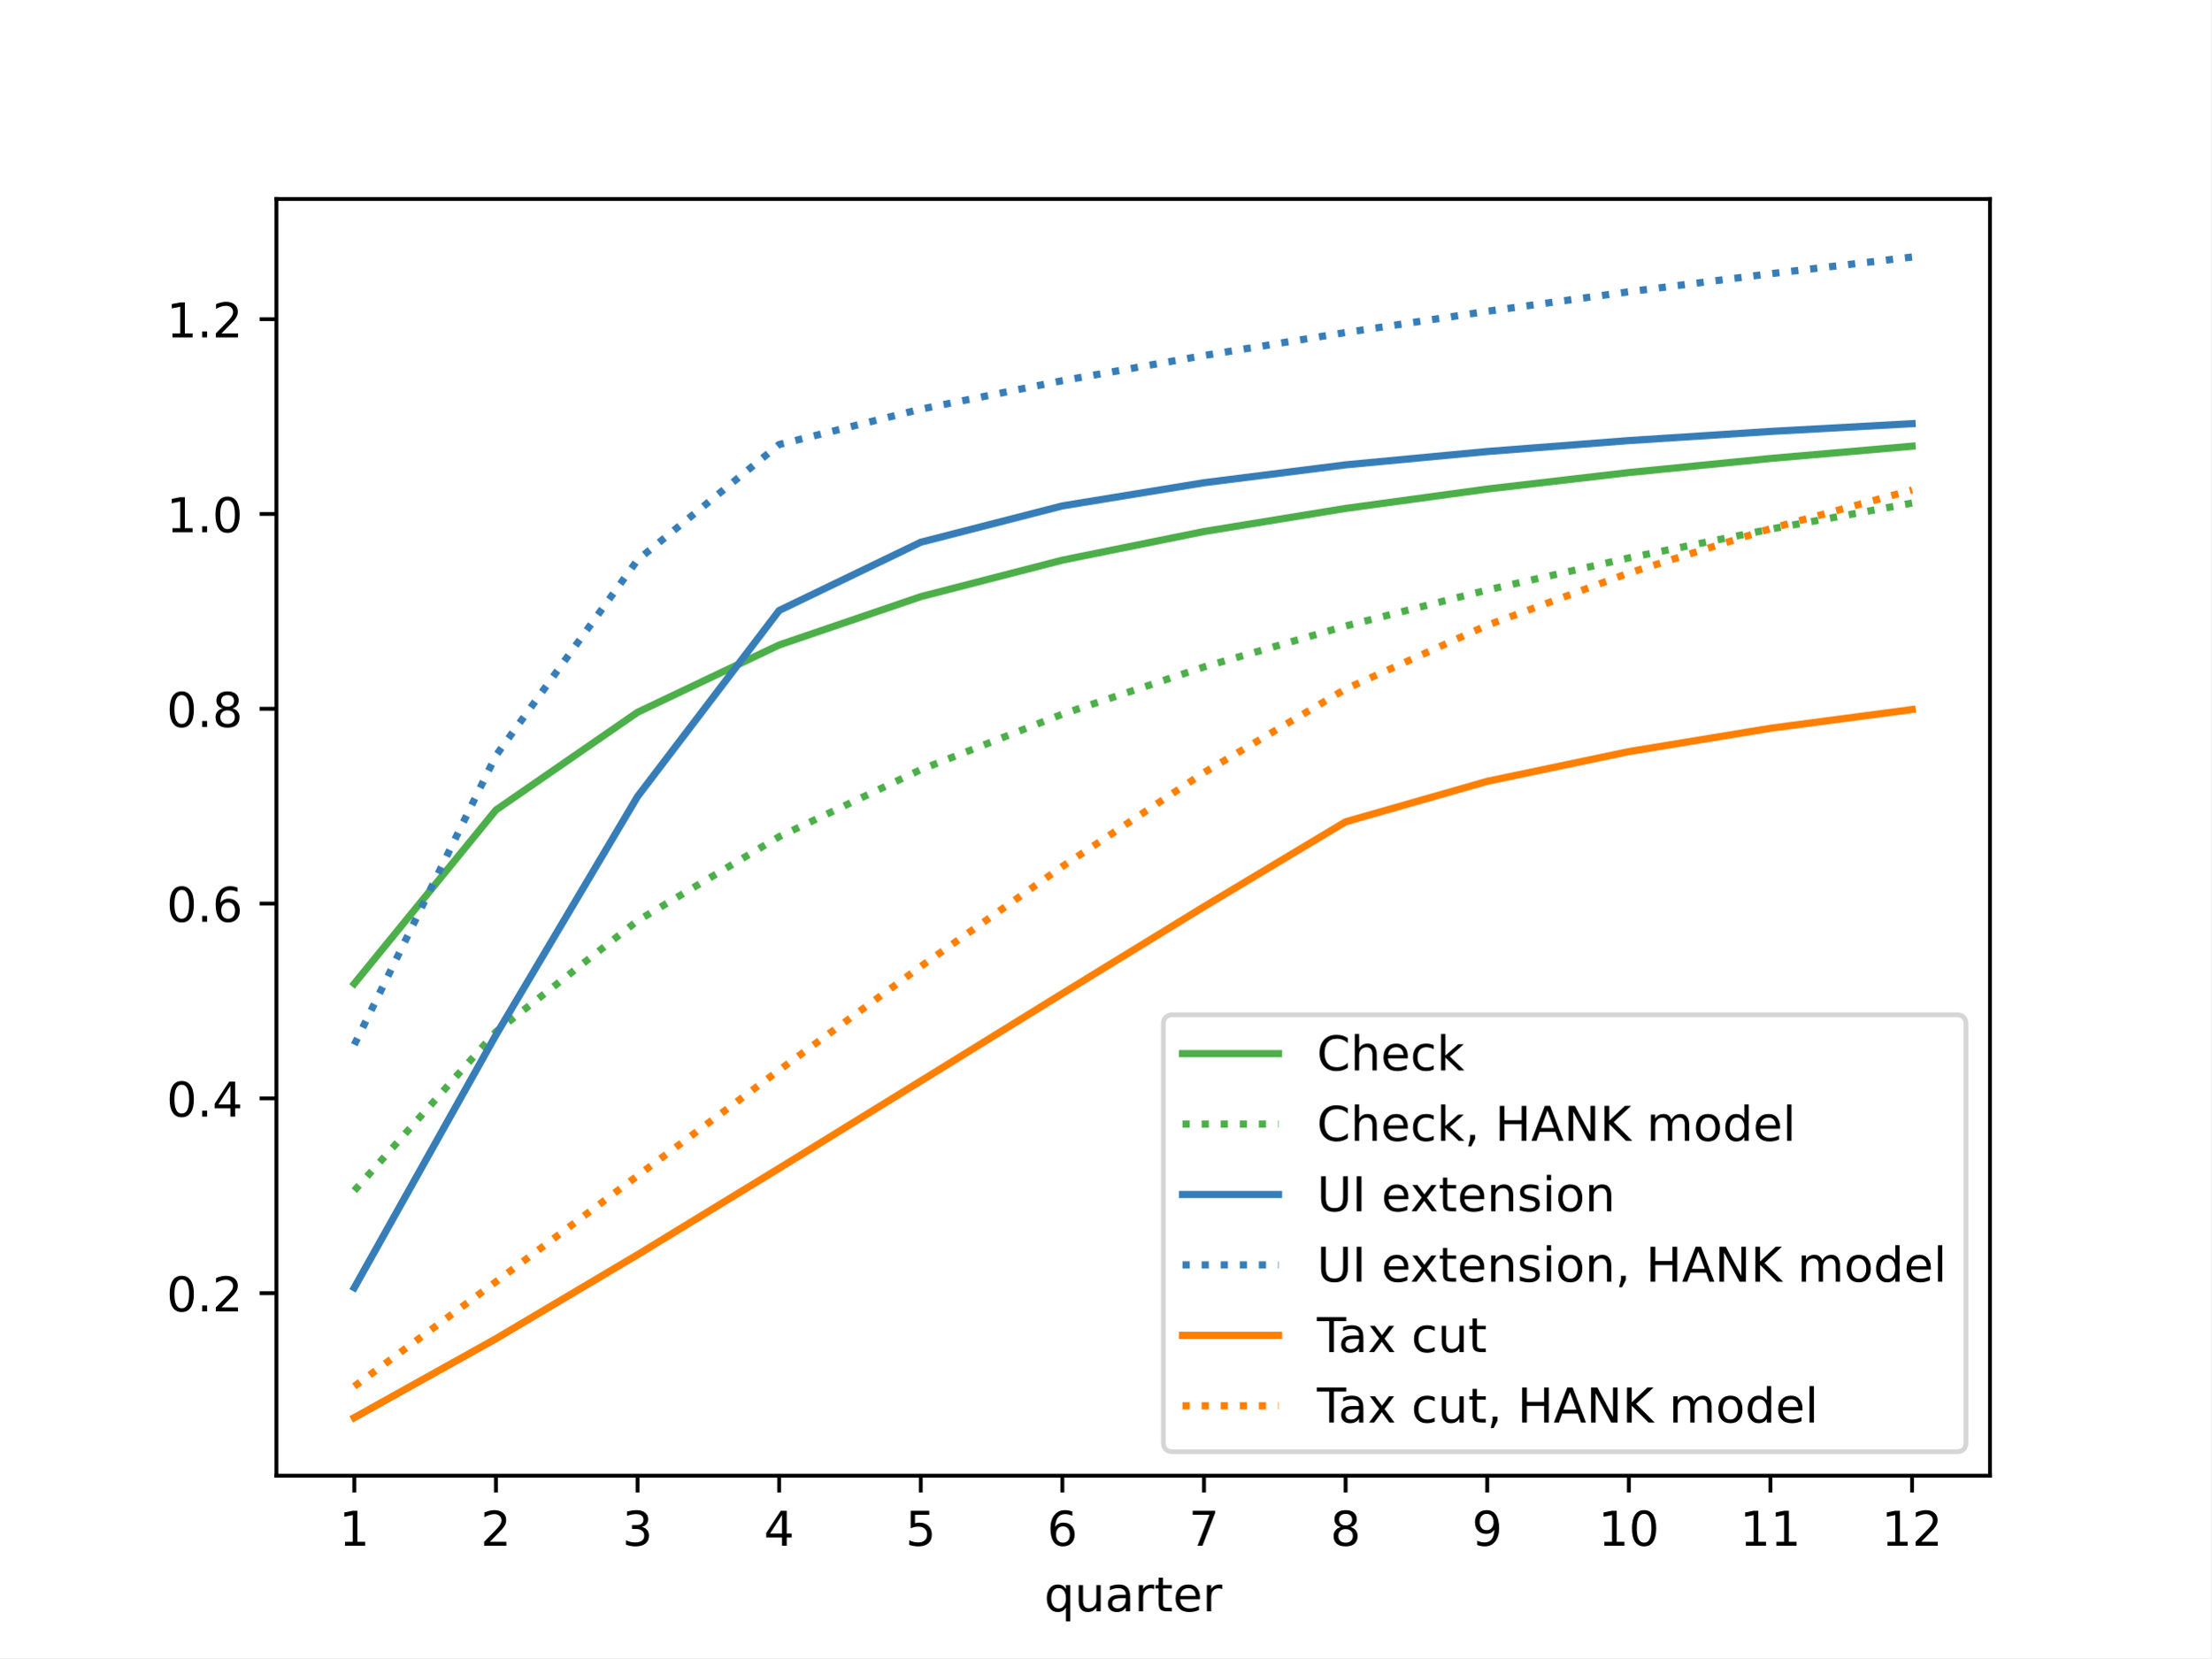
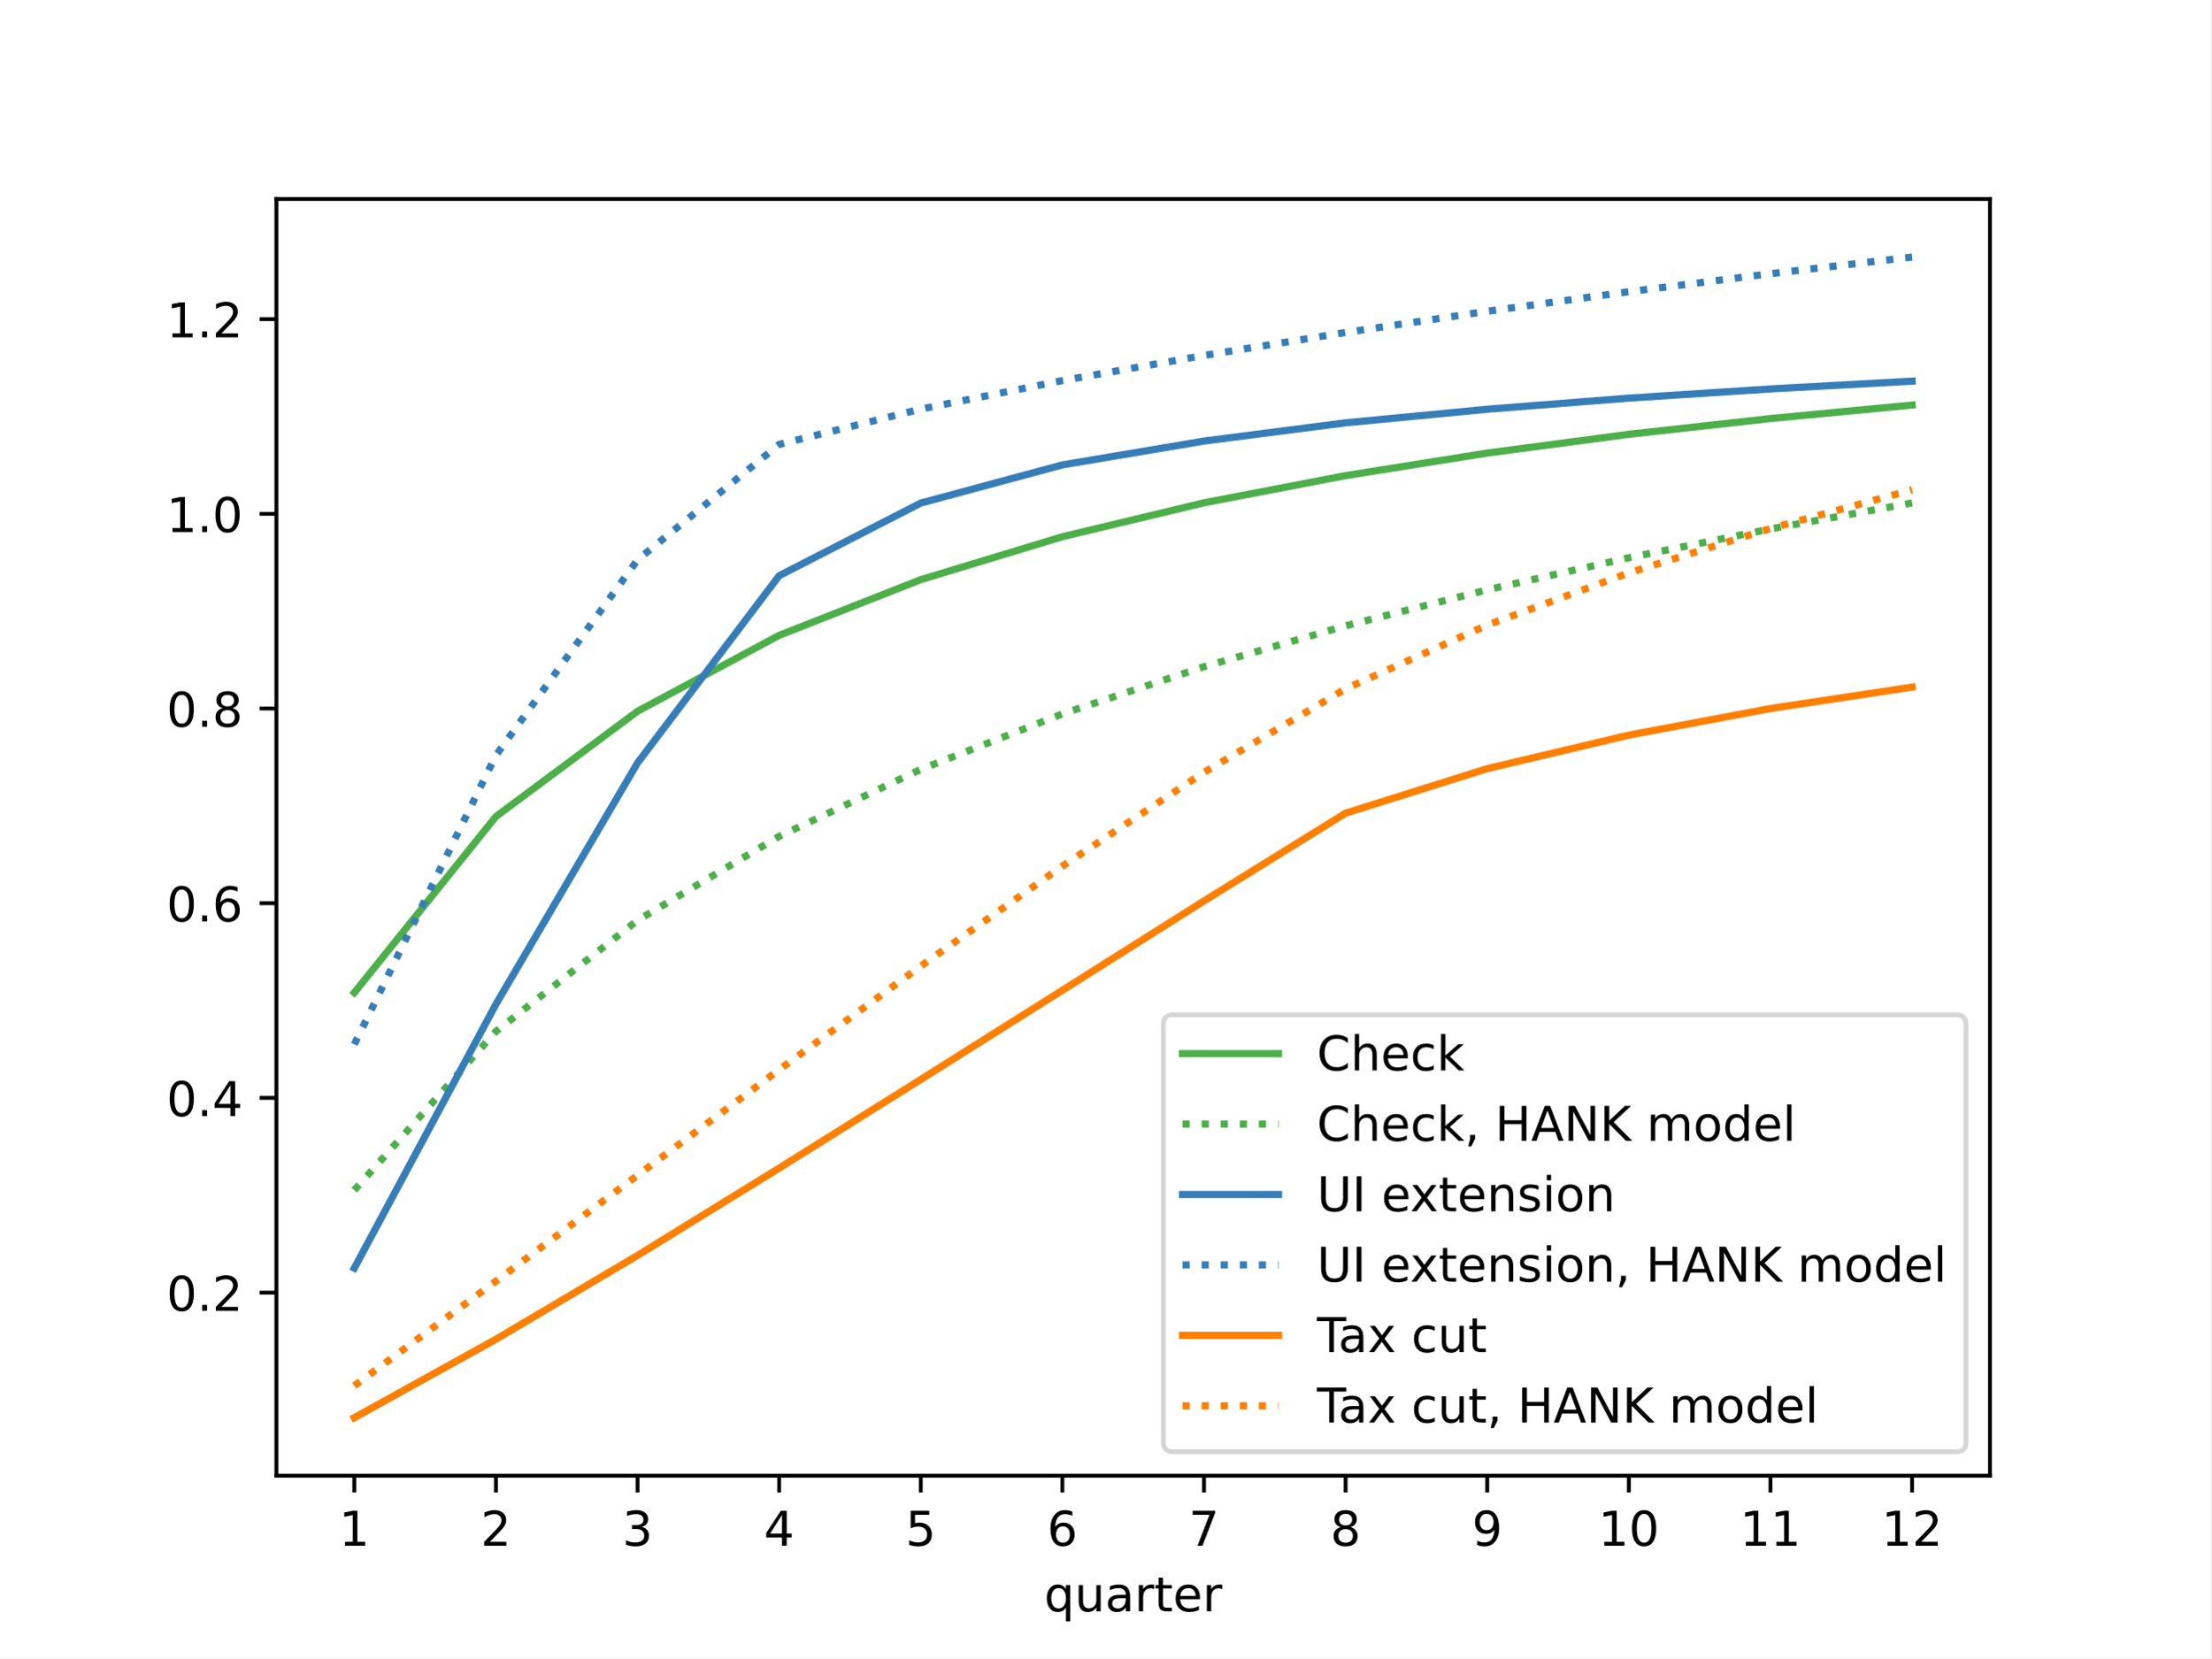
<svg xmlns="http://www.w3.org/2000/svg" xmlns:xlink="http://www.w3.org/1999/xlink" width="460.8pt" height="345.6pt" viewBox="0 0 460.8 345.6" version="1.1">
  <defs>
    <style type="text/css">*{stroke-linejoin: round; stroke-linecap: butt}</style>
  </defs>
  <g id="figure_1">
    <g id="patch_1">
      <path d="M 0 345.6  L 460.8 345.6  L 460.8 0  L 0 0  z " style="fill: #ffffff" />
    </g>
    <g id="axes_1">
      <g id="patch_2">
        <path d="M 57.6 307.584  L 414.72 307.584  L 414.72 41.472  L 57.6 41.472  z " style="fill: #ffffff" />
      </g>
      <g id="matplotlib.axis_1">
        <g id="xtick_1">
          <g id="line2d_1">
            <defs>
-               <path id="me0553db2a0" d="M 0 0  L 0 3.5  " style="stroke: #000000; stroke-width: 0.8" />
-             </defs>
-             <g>
-               <use xlink:href="#me0553db2a0" x="73.833" y="307.584" style="stroke: #000000; stroke-width: 0.8" />
+               <path id="m20bca404fe" d="M 0 0  L 0 3.5  " style="stroke: #000000; stroke-width: 0.8" />
+             </defs>
+             <g>
+               <use xlink:href="#m20bca404fe" x="73.833" y="307.584" style="stroke: #000000; stroke-width: 0.8" />
            </g>
          </g>
          <g id="text_1">
            <g transform="translate(70.65148 322.1824) scale(0.1 -0.1)">
              <defs>
                <path id="DejaVuSans-31" d="M 794 531  L 1825 531  L 1825 4091  L 703 3866  L 703 4441  L 1819 4666  L 2450 4666  L 2450 531  L 3481 531  L 3481 0  L 794 0  L 794 531  z " transform="scale(0.015625)" />
              </defs>
              <use xlink:href="#DejaVuSans-31" />
            </g>
          </g>
        </g>
        <g id="xtick_2">
          <g id="line2d_2">
            <g>
-               <use xlink:href="#me0553db2a0" x="103.347" y="307.584" style="stroke: #000000; stroke-width: 0.8" />
+               <use xlink:href="#m20bca404fe" x="103.347" y="307.584" style="stroke: #000000; stroke-width: 0.8" />
            </g>
          </g>
          <g id="text_2">
            <g transform="translate(100.1655 322.1824) scale(0.1 -0.1)">
              <defs>
                <path id="DejaVuSans-32" d="M 1228 531  L 3431 531  L 3431 0  L 469 0  L 469 531  Q 828 903 1448 1529  Q 2069 2156 2228 2338  Q 2531 2678 2651 2914  Q 2772 3150 2772 3378  Q 2772 3750 2511 3984  Q 2250 4219 1831 4219  Q 1534 4219 1204 4116  Q 875 4013 500 3803  L 500 4441  Q 881 4594 1212 4672  Q 1544 4750 1819 4750  Q 2544 4750 2975 4387  Q 3406 4025 3406 3419  Q 3406 3131 3298 2873  Q 3191 2616 2906 2266  Q 2828 2175 2409 1742  Q 1991 1309 1228 531  z " transform="scale(0.015625)" />
              </defs>
              <use xlink:href="#DejaVuSans-32" />
            </g>
          </g>
        </g>
        <g id="xtick_3">
          <g id="line2d_3">
            <g>
-               <use xlink:href="#me0553db2a0" x="132.861" y="307.584" style="stroke: #000000; stroke-width: 0.8" />
+               <use xlink:href="#m20bca404fe" x="132.861" y="307.584" style="stroke: #000000; stroke-width: 0.8" />
            </g>
          </g>
          <g id="text_3">
            <g transform="translate(129.6796 322.1824) scale(0.1 -0.1)">
              <defs>
                <path id="DejaVuSans-33" d="M 2597 2516  Q 3050 2419 3304 2112  Q 3559 1806 3559 1356  Q 3559 666 3084 287  Q 2609 -91 1734 -91  Q 1441 -91 1130 -33  Q 819 25 488 141  L 488 750  Q 750 597 1062 519  Q 1375 441 1716 441  Q 2309 441 2620 675  Q 2931 909 2931 1356  Q 2931 1769 2642 2001  Q 2353 2234 1838 2234  L 1294 2234  L 1294 2753  L 1863 2753  Q 2328 2753 2575 2939  Q 2822 3125 2822 3475  Q 2822 3834 2567 4026  Q 2313 4219 1838 4219  Q 1578 4219 1281 4162  Q 984 4106 628 3988  L 628 4550  Q 988 4650 1302 4700  Q 1616 4750 1894 4750  Q 2613 4750 3031 4423  Q 3450 4097 3450 3541  Q 3450 3153 3228 2886  Q 3006 2619 2597 2516  z " transform="scale(0.015625)" />
              </defs>
              <use xlink:href="#DejaVuSans-33" />
            </g>
          </g>
        </g>
        <g id="xtick_4">
          <g id="line2d_4">
            <g>
-               <use xlink:href="#me0553db2a0" x="162.375" y="307.584" style="stroke: #000000; stroke-width: 0.8" />
+               <use xlink:href="#m20bca404fe" x="162.375" y="307.584" style="stroke: #000000; stroke-width: 0.8" />
            </g>
          </g>
          <g id="text_4">
            <g transform="translate(159.1936 322.1824) scale(0.1 -0.1)">
              <defs>
                <path id="DejaVuSans-34" d="M 2419 4116  L 825 1625  L 2419 1625  L 2419 4116  z M 2253 4666  L 3047 4666  L 3047 1625  L 3713 1625  L 3713 1100  L 3047 1100  L 3047 0  L 2419 0  L 2419 1100  L 313 1100  L 313 1709  L 2253 4666  z " transform="scale(0.015625)" />
              </defs>
              <use xlink:href="#DejaVuSans-34" />
            </g>
          </g>
        </g>
        <g id="xtick_5">
          <g id="line2d_5">
            <g>
-               <use xlink:href="#me0553db2a0" x="191.889" y="307.584" style="stroke: #000000; stroke-width: 0.8" />
+               <use xlink:href="#m20bca404fe" x="191.889" y="307.584" style="stroke: #000000; stroke-width: 0.8" />
            </g>
          </g>
          <g id="text_5">
            <g transform="translate(188.7077 322.1824) scale(0.1 -0.1)">
              <defs>
                <path id="DejaVuSans-35" d="M 691 4666  L 3169 4666  L 3169 4134  L 1269 4134  L 1269 2991  Q 1406 3038 1543 3061  Q 1681 3084 1819 3084  Q 2600 3084 3056 2656  Q 3513 2228 3513 1497  Q 3513 744 3044 326  Q 2575 -91 1722 -91  Q 1428 -91 1123 -41  Q 819 9 494 109  L 494 744  Q 775 591 1075 516  Q 1375 441 1709 441  Q 2250 441 2565 725  Q 2881 1009 2881 1497  Q 2881 1984 2565 2268  Q 2250 2553 1709 2553  Q 1456 2553 1204 2497  Q 953 2441 691 2322  L 691 4666  z " transform="scale(0.015625)" />
              </defs>
              <use xlink:href="#DejaVuSans-35" />
            </g>
          </g>
        </g>
        <g id="xtick_6">
          <g id="line2d_6">
            <g>
-               <use xlink:href="#me0553db2a0" x="221.403" y="307.584" style="stroke: #000000; stroke-width: 0.8" />
+               <use xlink:href="#m20bca404fe" x="221.403" y="307.584" style="stroke: #000000; stroke-width: 0.8" />
            </g>
          </g>
          <g id="text_6">
            <g transform="translate(218.2217 322.1824) scale(0.1 -0.1)">
              <defs>
                <path id="DejaVuSans-36" d="M 2113 2584  Q 1688 2584 1439 2293  Q 1191 2003 1191 1497  Q 1191 994 1439 701  Q 1688 409 2113 409  Q 2538 409 2786 701  Q 3034 994 3034 1497  Q 3034 2003 2786 2293  Q 2538 2584 2113 2584  z M 3366 4563  L 3366 3988  Q 3128 4100 2886 4159  Q 2644 4219 2406 4219  Q 1781 4219 1451 3797  Q 1122 3375 1075 2522  Q 1259 2794 1537 2939  Q 1816 3084 2150 3084  Q 2853 3084 3261 2657  Q 3669 2231 3669 1497  Q 3669 778 3244 343  Q 2819 -91 2113 -91  Q 1303 -91 875 529  Q 447 1150 447 2328  Q 447 3434 972 4092  Q 1497 4750 2381 4750  Q 2619 4750 2861 4703  Q 3103 4656 3366 4563  z " transform="scale(0.015625)" />
              </defs>
              <use xlink:href="#DejaVuSans-36" />
            </g>
          </g>
        </g>
        <g id="xtick_7">
          <g id="line2d_7">
            <g>
-               <use xlink:href="#me0553db2a0" x="250.917" y="307.584" style="stroke: #000000; stroke-width: 0.8" />
+               <use xlink:href="#m20bca404fe" x="250.917" y="307.584" style="stroke: #000000; stroke-width: 0.8" />
            </g>
          </g>
          <g id="text_7">
            <g transform="translate(247.7358 322.1824) scale(0.1 -0.1)">
              <defs>
                <path id="DejaVuSans-37" d="M 525 4666  L 3525 4666  L 3525 4397  L 1831 0  L 1172 0  L 2766 4134  L 525 4134  L 525 4666  z " transform="scale(0.015625)" />
              </defs>
              <use xlink:href="#DejaVuSans-37" />
            </g>
          </g>
        </g>
        <g id="xtick_8">
          <g id="line2d_8">
            <g>
-               <use xlink:href="#me0553db2a0" x="280.431" y="307.584" style="stroke: #000000; stroke-width: 0.8" />
+               <use xlink:href="#m20bca404fe" x="280.431" y="307.584" style="stroke: #000000; stroke-width: 0.8" />
            </g>
          </g>
          <g id="text_8">
            <g transform="translate(277.2498 322.1824) scale(0.1 -0.1)">
              <defs>
                <path id="DejaVuSans-38" d="M 2034 2216  Q 1584 2216 1326 1975  Q 1069 1734 1069 1313  Q 1069 891 1326 650  Q 1584 409 2034 409  Q 2484 409 2743 651  Q 3003 894 3003 1313  Q 3003 1734 2745 1975  Q 2488 2216 2034 2216  z M 1403 2484  Q 997 2584 770 2862  Q 544 3141 544 3541  Q 544 4100 942 4425  Q 1341 4750 2034 4750  Q 2731 4750 3128 4425  Q 3525 4100 3525 3541  Q 3525 3141 3298 2862  Q 3072 2584 2669 2484  Q 3125 2378 3379 2068  Q 3634 1759 3634 1313  Q 3634 634 3220 271  Q 2806 -91 2034 -91  Q 1263 -91 848 271  Q 434 634 434 1313  Q 434 1759 690 2068  Q 947 2378 1403 2484  z M 1172 3481  Q 1172 3119 1398 2916  Q 1625 2713 2034 2713  Q 2441 2713 2670 2916  Q 2900 3119 2900 3481  Q 2900 3844 2670 4047  Q 2441 4250 2034 4250  Q 1625 4250 1398 4047  Q 1172 3844 1172 3481  z " transform="scale(0.015625)" />
              </defs>
              <use xlink:href="#DejaVuSans-38" />
            </g>
          </g>
        </g>
        <g id="xtick_9">
          <g id="line2d_9">
            <g>
-               <use xlink:href="#me0553db2a0" x="309.945" y="307.584" style="stroke: #000000; stroke-width: 0.8" />
+               <use xlink:href="#m20bca404fe" x="309.945" y="307.584" style="stroke: #000000; stroke-width: 0.8" />
            </g>
          </g>
          <g id="text_9">
            <g transform="translate(306.7639 322.1824) scale(0.1 -0.1)">
              <defs>
                <path id="DejaVuSans-39" d="M 703 97  L 703 672  Q 941 559 1184 500  Q 1428 441 1663 441  Q 2288 441 2617 861  Q 2947 1281 2994 2138  Q 2813 1869 2534 1725  Q 2256 1581 1919 1581  Q 1219 1581 811 2004  Q 403 2428 403 3163  Q 403 3881 828 4315  Q 1253 4750 1959 4750  Q 2769 4750 3195 4129  Q 3622 3509 3622 2328  Q 3622 1225 3098 567  Q 2575 -91 1691 -91  Q 1453 -91 1209 -44  Q 966 3 703 97  z M 1959 2075  Q 2384 2075 2632 2365  Q 2881 2656 2881 3163  Q 2881 3666 2632 3958  Q 2384 4250 1959 4250  Q 1534 4250 1286 3958  Q 1038 3666 1038 3163  Q 1038 2656 1286 2365  Q 1534 2075 1959 2075  z " transform="scale(0.015625)" />
              </defs>
              <use xlink:href="#DejaVuSans-39" />
            </g>
          </g>
        </g>
        <g id="xtick_10">
          <g id="line2d_10">
            <g>
-               <use xlink:href="#me0553db2a0" x="339.459" y="307.584" style="stroke: #000000; stroke-width: 0.8" />
+               <use xlink:href="#m20bca404fe" x="339.459" y="307.584" style="stroke: #000000; stroke-width: 0.8" />
            </g>
          </g>
          <g id="text_10">
            <g transform="translate(333.0967 322.1824) scale(0.1 -0.1)">
              <defs>
                <path id="DejaVuSans-30" d="M 2034 4250  Q 1547 4250 1301 3770  Q 1056 3291 1056 2328  Q 1056 1369 1301 889  Q 1547 409 2034 409  Q 2525 409 2770 889  Q 3016 1369 3016 2328  Q 3016 3291 2770 3770  Q 2525 4250 2034 4250  z M 2034 4750  Q 2819 4750 3233 4129  Q 3647 3509 3647 2328  Q 3647 1150 3233 529  Q 2819 -91 2034 -91  Q 1250 -91 836 529  Q 422 1150 422 2328  Q 422 3509 836 4129  Q 1250 4750 2034 4750  z " transform="scale(0.015625)" />
              </defs>
              <use xlink:href="#DejaVuSans-31" />
              <use xlink:href="#DejaVuSans-30" x="63.623" />
            </g>
          </g>
        </g>
        <g id="xtick_11">
          <g id="line2d_11">
            <g>
-               <use xlink:href="#me0553db2a0" x="368.973" y="307.584" style="stroke: #000000; stroke-width: 0.8" />
+               <use xlink:href="#m20bca404fe" x="368.973" y="307.584" style="stroke: #000000; stroke-width: 0.8" />
            </g>
          </g>
          <g id="text_11">
            <g transform="translate(362.6107 322.1824) scale(0.1 -0.1)">
              <use xlink:href="#DejaVuSans-31" />
              <use xlink:href="#DejaVuSans-31" x="63.623" />
            </g>
          </g>
        </g>
        <g id="xtick_12">
          <g id="line2d_12">
            <g>
-               <use xlink:href="#me0553db2a0" x="398.487" y="307.584" style="stroke: #000000; stroke-width: 0.8" />
+               <use xlink:href="#m20bca404fe" x="398.487" y="307.584" style="stroke: #000000; stroke-width: 0.8" />
            </g>
          </g>
          <g id="text_12">
            <g transform="translate(392.1248 322.1824) scale(0.1 -0.1)">
              <use xlink:href="#DejaVuSans-31" />
              <use xlink:href="#DejaVuSans-32" x="63.623" />
            </g>
          </g>
        </g>
        <g id="text_13">
          <g transform="translate(217.6053 335.8606) scale(0.1 -0.1)">
            <defs>
              <path id="DejaVuSans-71" d="M 947 1747  Q 947 1113 1208 752  Q 1469 391 1925 391  Q 2381 391 2643 752  Q 2906 1113 2906 1747  Q 2906 2381 2643 2742  Q 2381 3103 1925 3103  Q 1469 3103 1208 2742  Q 947 2381 947 1747  z M 2906 525  Q 2725 213 2448 61  Q 2172 -91 1784 -91  Q 1150 -91 751 415  Q 353 922 353 1747  Q 353 2572 751 3078  Q 1150 3584 1784 3584  Q 2172 3584 2448 3432  Q 2725 3281 2906 2969  L 2906 3500  L 3481 3500  L 3481 -1331  L 2906 -1331  L 2906 525  z " transform="scale(0.015625)" />
              <path id="DejaVuSans-75" d="M 544 1381  L 544 3500  L 1119 3500  L 1119 1403  Q 1119 906 1312 657  Q 1506 409 1894 409  Q 2359 409 2629 706  Q 2900 1003 2900 1516  L 2900 3500  L 3475 3500  L 3475 0  L 2900 0  L 2900 538  Q 2691 219 2414 64  Q 2138 -91 1772 -91  Q 1169 -91 856 284  Q 544 659 544 1381  z M 1991 3584  L 1991 3584  z " transform="scale(0.015625)" />
              <path id="DejaVuSans-61" d="M 2194 1759  Q 1497 1759 1228 1600  Q 959 1441 959 1056  Q 959 750 1161 570  Q 1363 391 1709 391  Q 2188 391 2477 730  Q 2766 1069 2766 1631  L 2766 1759  L 2194 1759  z M 3341 1997  L 3341 0  L 2766 0  L 2766 531  Q 2569 213 2275 61  Q 1981 -91 1556 -91  Q 1019 -91 701 211  Q 384 513 384 1019  Q 384 1609 779 1909  Q 1175 2209 1959 2209  L 2766 2209  L 2766 2266  Q 2766 2663 2505 2880  Q 2244 3097 1772 3097  Q 1472 3097 1187 3025  Q 903 2953 641 2809  L 641 3341  Q 956 3463 1253 3523  Q 1550 3584 1831 3584  Q 2591 3584 2966 3190  Q 3341 2797 3341 1997  z " transform="scale(0.015625)" />
              <path id="DejaVuSans-72" d="M 2631 2963  Q 2534 3019 2420 3045  Q 2306 3072 2169 3072  Q 1681 3072 1420 2755  Q 1159 2438 1159 1844  L 1159 0  L 581 0  L 581 3500  L 1159 3500  L 1159 2956  Q 1341 3275 1631 3429  Q 1922 3584 2338 3584  Q 2397 3584 2469 3576  Q 2541 3569 2628 3553  L 2631 2963  z " transform="scale(0.015625)" />
              <path id="DejaVuSans-74" d="M 1172 4494  L 1172 3500  L 2356 3500  L 2356 3053  L 1172 3053  L 1172 1153  Q 1172 725 1289 603  Q 1406 481 1766 481  L 2356 481  L 2356 0  L 1766 0  Q 1100 0 847 248  Q 594 497 594 1153  L 594 3053  L 172 3053  L 172 3500  L 594 3500  L 594 4494  L 1172 4494  z " transform="scale(0.015625)" />
              <path id="DejaVuSans-65" d="M 3597 1894  L 3597 1613  L 953 1613  Q 991 1019 1311 708  Q 1631 397 2203 397  Q 2534 397 2845 478  Q 3156 559 3463 722  L 3463 178  Q 3153 47 2828 -22  Q 2503 -91 2169 -91  Q 1331 -91 842 396  Q 353 884 353 1716  Q 353 2575 817 3079  Q 1281 3584 2069 3584  Q 2775 3584 3186 3129  Q 3597 2675 3597 1894  z M 3022 2063  Q 3016 2534 2758 2815  Q 2500 3097 2075 3097  Q 1594 3097 1305 2825  Q 1016 2553 972 2059  L 3022 2063  z " transform="scale(0.015625)" />
            </defs>
            <use xlink:href="#DejaVuSans-71" />
            <use xlink:href="#DejaVuSans-75" x="63.477" />
            <use xlink:href="#DejaVuSans-61" x="126.855" />
            <use xlink:href="#DejaVuSans-72" x="188.135" />
            <use xlink:href="#DejaVuSans-74" x="229.248" />
            <use xlink:href="#DejaVuSans-65" x="268.457" />
            <use xlink:href="#DejaVuSans-72" x="329.98" />
          </g>
        </g>
      </g>
      <g id="matplotlib.axis_2">
        <g id="ytick_1">
          <g id="line2d_13">
            <defs>
-               <path id="m1309594503" d="M 0 0  L -3.5 0  " style="stroke: #000000; stroke-width: 0.8" />
-             </defs>
-             <g>
-               <use xlink:href="#m1309594503" x="57.6" y="269.542" style="stroke: #000000; stroke-width: 0.8" />
+               <path id="m512ea58d3a" d="M 0 0  L -3.5 0  " style="stroke: #000000; stroke-width: 0.8" />
+             </defs>
+             <g>
+               <use xlink:href="#m512ea58d3a" x="57.6" y="269.419" style="stroke: #000000; stroke-width: 0.8" />
            </g>
          </g>
          <g id="text_14">
-             <g transform="translate(34.69687 273.3414) scale(0.1 -0.1)">
+             <g transform="translate(34.69687 273.2184) scale(0.1 -0.1)">
              <defs>
                <path id="DejaVuSans-2e" d="M 684 794  L 1344 794  L 1344 0  L 684 0  L 684 794  z " transform="scale(0.015625)" />
              </defs>
              <use xlink:href="#DejaVuSans-30" />
              <use xlink:href="#DejaVuSans-2e" x="63.623" />
              <use xlink:href="#DejaVuSans-32" x="95.41" />
            </g>
          </g>
        </g>
        <g id="ytick_2">
          <g id="line2d_14">
            <g>
-               <use xlink:href="#m1309594503" x="57.6" y="228.938" style="stroke: #000000; stroke-width: 0.8" />
+               <use xlink:href="#m512ea58d3a" x="57.6" y="228.838" style="stroke: #000000; stroke-width: 0.8" />
            </g>
          </g>
          <g id="text_15">
-             <g transform="translate(34.69687 232.7368) scale(0.1 -0.1)">
+             <g transform="translate(34.69687 232.6369) scale(0.1 -0.1)">
              <use xlink:href="#DejaVuSans-30" />
              <use xlink:href="#DejaVuSans-2e" x="63.623" />
              <use xlink:href="#DejaVuSans-34" x="95.41" />
            </g>
          </g>
        </g>
        <g id="ytick_3">
          <g id="line2d_15">
            <g>
-               <use xlink:href="#m1309594503" x="57.6" y="188.333" style="stroke: #000000; stroke-width: 0.8" />
+               <use xlink:href="#m512ea58d3a" x="57.6" y="188.256" style="stroke: #000000; stroke-width: 0.8" />
            </g>
          </g>
          <g id="text_16">
-             <g transform="translate(34.69687 192.1321) scale(0.1 -0.1)">
+             <g transform="translate(34.69687 192.0553) scale(0.1 -0.1)">
              <use xlink:href="#DejaVuSans-30" />
              <use xlink:href="#DejaVuSans-2e" x="63.623" />
              <use xlink:href="#DejaVuSans-36" x="95.41" />
            </g>
          </g>
        </g>
        <g id="ytick_4">
          <g id="line2d_16">
            <g>
-               <use xlink:href="#m1309594503" x="57.6" y="147.728" style="stroke: #000000; stroke-width: 0.8" />
+               <use xlink:href="#m512ea58d3a" x="57.6" y="147.675" style="stroke: #000000; stroke-width: 0.8" />
            </g>
          </g>
          <g id="text_17">
-             <g transform="translate(34.69687 151.5274) scale(0.1 -0.1)">
+             <g transform="translate(34.69687 151.4738) scale(0.1 -0.1)">
              <use xlink:href="#DejaVuSans-30" />
              <use xlink:href="#DejaVuSans-2e" x="63.623" />
              <use xlink:href="#DejaVuSans-38" x="95.41" />
            </g>
          </g>
        </g>
        <g id="ytick_5">
          <g id="line2d_17">
            <g>
-               <use xlink:href="#m1309594503" x="57.6" y="107.124" style="stroke: #000000; stroke-width: 0.8" />
+               <use xlink:href="#m512ea58d3a" x="57.6" y="107.093" style="stroke: #000000; stroke-width: 0.8" />
            </g>
          </g>
          <g id="text_18">
-             <g transform="translate(34.69687 110.9228) scale(0.1 -0.1)">
+             <g transform="translate(34.69687 110.8923) scale(0.1 -0.1)">
              <use xlink:href="#DejaVuSans-31" />
              <use xlink:href="#DejaVuSans-2e" x="63.623" />
              <use xlink:href="#DejaVuSans-30" x="95.41" />
            </g>
          </g>
        </g>
        <g id="ytick_6">
          <g id="line2d_18">
            <g>
-               <use xlink:href="#m1309594503" x="57.6" y="66.519" style="stroke: #000000; stroke-width: 0.8" />
+               <use xlink:href="#m512ea58d3a" x="57.6" y="66.512" style="stroke: #000000; stroke-width: 0.8" />
            </g>
          </g>
          <g id="text_19">
-             <g transform="translate(34.69687 70.31811) scale(0.1 -0.1)">
+             <g transform="translate(34.69687 70.31073) scale(0.1 -0.1)">
              <use xlink:href="#DejaVuSans-31" />
              <use xlink:href="#DejaVuSans-2e" x="63.623" />
              <use xlink:href="#DejaVuSans-32" x="95.41" />
            </g>
          </g>
        </g>
      </g>
      <g id="line2d_19">
-         <path d="M 73.833 205.026  L 103.347 168.832  L 132.861 148.467  L 162.375 134.432  L 191.889 124.358  L 221.403 116.747  L 250.917 110.777  L 280.431 105.964  L 309.945 101.927  L 339.459 98.489  L 368.973 95.551  L 398.487 92.994  " clip-path="url(#pa625459bfa)" style="fill: none; stroke: #4daf4a; stroke-width: 1.5; stroke-linecap: square" />
+         <path d="M 73.833 206.899  L 103.347 170.186  L 132.861 148.247  L 162.375 132.425  L 191.889 120.807  L 221.403 111.864  L 250.917 104.792  L 280.431 99.124  L 309.945 94.423  L 339.459 90.516  L 368.973 87.232  L 398.487 84.421  " clip-path="url(#p5ed19bdffe)" style="fill: none; stroke: #4daf4a; stroke-width: 1.5; stroke-linecap: square" />
      </g>
      <g id="line2d_20">
-         <path d="M 73.833 248.179  L 103.347 215.061  L 132.861 191.905  L 162.375 174.391  L 191.889 160.417  L 221.403 148.848  L 250.917 139.009  L 280.431 130.476  L 309.945 122.965  L 339.459 116.28  L 368.973 110.277  L 398.487 104.847  " clip-path="url(#pa625459bfa)" style="fill: none; stroke-dasharray: 1.5,2.475; stroke-dashoffset: 0; stroke: #4daf4a; stroke-width: 1.5" />
+         <path d="M 73.833 248.069  L 103.347 214.969  L 132.861 191.826  L 162.375 174.322  L 191.889 160.357  L 221.403 148.794  L 250.917 138.961  L 280.431 130.432  L 309.945 122.926  L 339.459 116.245  L 368.973 110.245  L 398.487 104.818  " clip-path="url(#p5ed19bdffe)" style="fill: none; stroke-dasharray: 1.5,2.475; stroke-dashoffset: 0; stroke: #4daf4a; stroke-width: 1.5" />
      </g>
      <g id="line2d_21">
-         <path d="M 73.833 268.401  L 103.347 215.733  L 132.861 166.018  L 162.375 127.243  L 191.889 113.013  L 221.403 105.438  L 250.917 100.609  L 280.431 96.883  L 309.945 94.101  L 339.459 91.825  L 368.973 89.919  L 398.487 88.301  " clip-path="url(#pa625459bfa)" style="fill: none; stroke: #377eb8; stroke-width: 1.5; stroke-linecap: square" />
+         <path d="M 73.833 264.318  L 103.347 209.31  L 132.861 159.015  L 162.375 119.992  L 191.889 104.847  L 221.403 96.893  L 250.917 91.925  L 280.431 88.121  L 309.945 85.293  L 339.459 82.976  L 368.973 81.06  L 398.487 79.437  " clip-path="url(#p5ed19bdffe)" style="fill: none; stroke: #377eb8; stroke-width: 1.5; stroke-linecap: square" />
      </g>
      <g id="line2d_22">
-         <path d="M 73.833 217.76  L 103.347 157.489  L 132.861 116.716  L 162.375 92.646  L 191.889 85.275  L 221.403 79.337  L 250.917 74.094  L 280.431 69.298  L 309.945 64.88  L 339.459 60.805  L 368.973 57.044  L 398.487 53.568  " clip-path="url(#pa625459bfa)" style="fill: none; stroke-dasharray: 1.5,2.475; stroke-dashoffset: 0; stroke: #377eb8; stroke-width: 1.5" />
+         <path d="M 73.833 217.666  L 103.347 157.43  L 132.861 116.68  L 162.375 92.624  L 191.889 85.257  L 221.403 79.322  L 250.917 74.082  L 280.431 69.289  L 309.945 64.873  L 339.459 60.8  L 368.973 57.042  L 398.487 53.568  " clip-path="url(#p5ed19bdffe)" style="fill: none; stroke-dasharray: 1.5,2.475; stroke-dashoffset: 0; stroke: #377eb8; stroke-width: 1.5" />
      </g>
      <g id="line2d_23">
-         <path d="M 73.833 295.488  L 103.347 279.035  L 132.861 261.527  L 162.375 243.507  L 191.889 225.316  L 221.403 207.088  L 250.917 188.983  L 280.431 171.284  L 309.945 162.849  L 339.459 156.652  L 368.973 151.788  L 398.487 147.885  " clip-path="url(#pa625459bfa)" style="fill: none; stroke: #ff7f00; stroke-width: 1.5; stroke-linecap: square" />
+         <path d="M 73.833 295.488  L 103.347 279.144  L 132.861 261.669  L 162.375 243.474  L 191.889 224.994  L 221.403 206.407  L 250.917 187.775  L 280.431 169.482  L 309.945 160.203  L 339.459 153.216  L 368.973 147.669  L 398.487 143.205  " clip-path="url(#p5ed19bdffe)" style="fill: none; stroke: #ff7f00; stroke-width: 1.5; stroke-linecap: square" />
      </g>
      <g id="line2d_24">
-         <path d="M 73.833 288.965  L 103.347 267.162  L 132.861 245.068  L 162.375 223.056  L 191.889 201.443  L 221.403 180.595  L 250.917 161.027  L 280.431 143.611  L 309.945 130.322  L 339.459 119.432  L 368.973 110.18  L 398.487 102.122  " clip-path="url(#pa625459bfa)" style="fill: none; stroke-dasharray: 1.5,2.475; stroke-dashoffset: 0; stroke: #ff7f00; stroke-width: 1.5" />
+         <path d="M 73.833 288.831  L 103.347 267.041  L 132.861 244.959  L 162.375 222.959  L 191.889 201.359  L 221.403 180.523  L 250.917 160.966  L 280.431 143.56  L 309.945 130.279  L 339.459 119.394  L 368.973 110.147  L 398.487 102.094  " clip-path="url(#p5ed19bdffe)" style="fill: none; stroke-dasharray: 1.5,2.475; stroke-dashoffset: 0; stroke: #ff7f00; stroke-width: 1.5" />
      </g>
      <g id="patch_3">
        <path d="M 57.6 307.584  L 57.6 41.472  " style="fill: none; stroke: #000000; stroke-width: 0.8; stroke-linejoin: miter; stroke-linecap: square" />
      </g>
      <g id="patch_4">
        <path d="M 414.72 307.584  L 414.72 41.472  " style="fill: none; stroke: #000000; stroke-width: 0.8; stroke-linejoin: miter; stroke-linecap: square" />
      </g>
      <g id="patch_5">
        <path d="M 57.6 307.584  L 414.72 307.584  " style="fill: none; stroke: #000000; stroke-width: 0.8; stroke-linejoin: miter; stroke-linecap: square" />
      </g>
      <g id="patch_6">
        <path d="M 57.6 41.472  L 414.72 41.472  " style="fill: none; stroke: #000000; stroke-width: 0.8; stroke-linejoin: miter; stroke-linecap: square" />
      </g>
      <g id="legend_1">
        <g id="patch_7">
          <path d="M 244.448 302.584  L 407.72 302.584  Q 409.72 302.584 409.72 300.584  L 409.72 213.515  Q 409.72 211.515 407.72 211.515  L 244.448 211.515  Q 242.448 211.515 242.448 213.515  L 242.448 300.584  Q 242.448 302.584 244.448 302.584  z " style="fill: #ffffff; opacity: 0.8; stroke: #cccccc; stroke-linejoin: miter" />
        </g>
        <g id="line2d_25">
          <path d="M 246.448 219.614  L 256.448 219.614  L 266.448 219.614  " style="fill: none; stroke: #4daf4a; stroke-width: 1.5; stroke-linecap: square" />
        </g>
        <g id="text_20">
          <g transform="translate(274.4481 223.1137) scale(0.1 -0.1)">
            <defs>
              <path id="DejaVuSans-43" d="M 4122 4306  L 4122 3641  Q 3803 3938 3442 4084  Q 3081 4231 2675 4231  Q 1875 4231 1450 3742  Q 1025 3253 1025 2328  Q 1025 1406 1450 917  Q 1875 428 2675 428  Q 3081 428 3442 575  Q 3803 722 4122 1019  L 4122 359  Q 3791 134 3420 21  Q 3050 -91 2638 -91  Q 1578 -91 968 557  Q 359 1206 359 2328  Q 359 3453 968 4101  Q 1578 4750 2638 4750  Q 3056 4750 3426 4639  Q 3797 4528 4122 4306  z " transform="scale(0.015625)" />
              <path id="DejaVuSans-68" d="M 3513 2113  L 3513 0  L 2938 0  L 2938 2094  Q 2938 2591 2744 2837  Q 2550 3084 2163 3084  Q 1697 3084 1428 2787  Q 1159 2491 1159 1978  L 1159 0  L 581 0  L 581 4863  L 1159 4863  L 1159 2956  Q 1366 3272 1645 3428  Q 1925 3584 2291 3584  Q 2894 3584 3203 3211  Q 3513 2838 3513 2113  z " transform="scale(0.015625)" />
              <path id="DejaVuSans-63" d="M 3122 3366  L 3122 2828  Q 2878 2963 2633 3030  Q 2388 3097 2138 3097  Q 1578 3097 1268 2742  Q 959 2388 959 1747  Q 959 1106 1268 751  Q 1578 397 2138 397  Q 2388 397 2633 464  Q 2878 531 3122 666  L 3122 134  Q 2881 22 2623 -34  Q 2366 -91 2075 -91  Q 1284 -91 818 406  Q 353 903 353 1747  Q 353 2603 823 3093  Q 1294 3584 2113 3584  Q 2378 3584 2631 3529  Q 2884 3475 3122 3366  z " transform="scale(0.015625)" />
              <path id="DejaVuSans-6b" d="M 581 4863  L 1159 4863  L 1159 1991  L 2875 3500  L 3609 3500  L 1753 1863  L 3688 0  L 2938 0  L 1159 1709  L 1159 0  L 581 0  L 581 4863  z " transform="scale(0.015625)" />
            </defs>
            <use xlink:href="#DejaVuSans-43" />
            <use xlink:href="#DejaVuSans-68" x="69.824" />
            <use xlink:href="#DejaVuSans-65" x="133.203" />
            <use xlink:href="#DejaVuSans-63" x="194.727" />
            <use xlink:href="#DejaVuSans-6b" x="249.707" />
          </g>
        </g>
        <g id="line2d_26">
          <path d="M 246.448 234.292  L 256.448 234.292  L 266.448 234.292  " style="fill: none; stroke-dasharray: 1.5,2.475; stroke-dashoffset: 0; stroke: #4daf4a; stroke-width: 1.5" />
        </g>
        <g id="text_21">
          <g transform="translate(274.4481 237.7918) scale(0.1 -0.1)">
            <defs>
              <path id="DejaVuSans-2c" d="M 750 794  L 1409 794  L 1409 256  L 897 -744  L 494 -744  L 750 256  L 750 794  z " transform="scale(0.015625)" />
              <path id="DejaVuSans-20" transform="scale(0.015625)" />
              <path id="DejaVuSans-48" d="M 628 4666  L 1259 4666  L 1259 2753  L 3553 2753  L 3553 4666  L 4184 4666  L 4184 0  L 3553 0  L 3553 2222  L 1259 2222  L 1259 0  L 628 0  L 628 4666  z " transform="scale(0.015625)" />
              <path id="DejaVuSans-41" d="M 2188 4044  L 1331 1722  L 3047 1722  L 2188 4044  z M 1831 4666  L 2547 4666  L 4325 0  L 3669 0  L 3244 1197  L 1141 1197  L 716 0  L 50 0  L 1831 4666  z " transform="scale(0.015625)" />
              <path id="DejaVuSans-4e" d="M 628 4666  L 1478 4666  L 3547 763  L 3547 4666  L 4159 4666  L 4159 0  L 3309 0  L 1241 3903  L 1241 0  L 628 0  L 628 4666  z " transform="scale(0.015625)" />
              <path id="DejaVuSans-4b" d="M 628 4666  L 1259 4666  L 1259 2694  L 3353 4666  L 4166 4666  L 1850 2491  L 4331 0  L 3500 0  L 1259 2247  L 1259 0  L 628 0  L 628 4666  z " transform="scale(0.015625)" />
              <path id="DejaVuSans-6d" d="M 3328 2828  Q 3544 3216 3844 3400  Q 4144 3584 4550 3584  Q 5097 3584 5394 3201  Q 5691 2819 5691 2113  L 5691 0  L 5113 0  L 5113 2094  Q 5113 2597 4934 2840  Q 4756 3084 4391 3084  Q 3944 3084 3684 2787  Q 3425 2491 3425 1978  L 3425 0  L 2847 0  L 2847 2094  Q 2847 2600 2669 2842  Q 2491 3084 2119 3084  Q 1678 3084 1418 2786  Q 1159 2488 1159 1978  L 1159 0  L 581 0  L 581 3500  L 1159 3500  L 1159 2956  Q 1356 3278 1631 3431  Q 1906 3584 2284 3584  Q 2666 3584 2933 3390  Q 3200 3197 3328 2828  z " transform="scale(0.015625)" />
              <path id="DejaVuSans-6f" d="M 1959 3097  Q 1497 3097 1228 2736  Q 959 2375 959 1747  Q 959 1119 1226 758  Q 1494 397 1959 397  Q 2419 397 2687 759  Q 2956 1122 2956 1747  Q 2956 2369 2687 2733  Q 2419 3097 1959 3097  z M 1959 3584  Q 2709 3584 3137 3096  Q 3566 2609 3566 1747  Q 3566 888 3137 398  Q 2709 -91 1959 -91  Q 1206 -91 779 398  Q 353 888 353 1747  Q 353 2609 779 3096  Q 1206 3584 1959 3584  z " transform="scale(0.015625)" />
              <path id="DejaVuSans-64" d="M 2906 2969  L 2906 4863  L 3481 4863  L 3481 0  L 2906 0  L 2906 525  Q 2725 213 2448 61  Q 2172 -91 1784 -91  Q 1150 -91 751 415  Q 353 922 353 1747  Q 353 2572 751 3078  Q 1150 3584 1784 3584  Q 2172 3584 2448 3432  Q 2725 3281 2906 2969  z M 947 1747  Q 947 1113 1208 752  Q 1469 391 1925 391  Q 2381 391 2643 752  Q 2906 1113 2906 1747  Q 2906 2381 2643 2742  Q 2381 3103 1925 3103  Q 1469 3103 1208 2742  Q 947 2381 947 1747  z " transform="scale(0.015625)" />
              <path id="DejaVuSans-6c" d="M 603 4863  L 1178 4863  L 1178 0  L 603 0  L 603 4863  z " transform="scale(0.015625)" />
            </defs>
            <use xlink:href="#DejaVuSans-43" />
            <use xlink:href="#DejaVuSans-68" x="69.824" />
            <use xlink:href="#DejaVuSans-65" x="133.203" />
            <use xlink:href="#DejaVuSans-63" x="194.727" />
            <use xlink:href="#DejaVuSans-6b" x="249.707" />
            <use xlink:href="#DejaVuSans-2c" x="307.617" />
            <use xlink:href="#DejaVuSans-20" x="339.404" />
            <use xlink:href="#DejaVuSans-48" x="371.191" />
            <use xlink:href="#DejaVuSans-41" x="446.387" />
            <use xlink:href="#DejaVuSans-4e" x="514.795" />
            <use xlink:href="#DejaVuSans-4b" x="589.6" />
            <use xlink:href="#DejaVuSans-20" x="655.176" />
            <use xlink:href="#DejaVuSans-6d" x="686.963" />
            <use xlink:href="#DejaVuSans-6f" x="784.375" />
            <use xlink:href="#DejaVuSans-64" x="845.557" />
            <use xlink:href="#DejaVuSans-65" x="909.033" />
            <use xlink:href="#DejaVuSans-6c" x="970.557" />
          </g>
        </g>
        <g id="line2d_27">
          <path d="M 246.448 248.97  L 256.448 248.97  L 266.448 248.97  " style="fill: none; stroke: #377eb8; stroke-width: 1.5; stroke-linecap: square" />
        </g>
        <g id="text_22">
          <g transform="translate(274.4481 252.4699) scale(0.1 -0.1)">
            <defs>
              <path id="DejaVuSans-55" d="M 556 4666  L 1191 4666  L 1191 1831  Q 1191 1081 1462 751  Q 1734 422 2344 422  Q 2950 422 3222 751  Q 3494 1081 3494 1831  L 3494 4666  L 4128 4666  L 4128 1753  Q 4128 841 3676 375  Q 3225 -91 2344 -91  Q 1459 -91 1007 375  Q 556 841 556 1753  L 556 4666  z " transform="scale(0.015625)" />
              <path id="DejaVuSans-49" d="M 628 4666  L 1259 4666  L 1259 0  L 628 0  L 628 4666  z " transform="scale(0.015625)" />
              <path id="DejaVuSans-78" d="M 3513 3500  L 2247 1797  L 3578 0  L 2900 0  L 1881 1375  L 863 0  L 184 0  L 1544 1831  L 300 3500  L 978 3500  L 1906 2253  L 2834 3500  L 3513 3500  z " transform="scale(0.015625)" />
              <path id="DejaVuSans-6e" d="M 3513 2113  L 3513 0  L 2938 0  L 2938 2094  Q 2938 2591 2744 2837  Q 2550 3084 2163 3084  Q 1697 3084 1428 2787  Q 1159 2491 1159 1978  L 1159 0  L 581 0  L 581 3500  L 1159 3500  L 1159 2956  Q 1366 3272 1645 3428  Q 1925 3584 2291 3584  Q 2894 3584 3203 3211  Q 3513 2838 3513 2113  z " transform="scale(0.015625)" />
              <path id="DejaVuSans-73" d="M 2834 3397  L 2834 2853  Q 2591 2978 2328 3040  Q 2066 3103 1784 3103  Q 1356 3103 1142 2972  Q 928 2841 928 2578  Q 928 2378 1081 2264  Q 1234 2150 1697 2047  L 1894 2003  Q 2506 1872 2764 1633  Q 3022 1394 3022 966  Q 3022 478 2636 193  Q 2250 -91 1575 -91  Q 1294 -91 989 -36  Q 684 19 347 128  L 347 722  Q 666 556 975 473  Q 1284 391 1588 391  Q 1994 391 2212 530  Q 2431 669 2431 922  Q 2431 1156 2273 1281  Q 2116 1406 1581 1522  L 1381 1569  Q 847 1681 609 1914  Q 372 2147 372 2553  Q 372 3047 722 3315  Q 1072 3584 1716 3584  Q 2034 3584 2315 3537  Q 2597 3491 2834 3397  z " transform="scale(0.015625)" />
              <path id="DejaVuSans-69" d="M 603 3500  L 1178 3500  L 1178 0  L 603 0  L 603 3500  z M 603 4863  L 1178 4863  L 1178 4134  L 603 4134  L 603 4863  z " transform="scale(0.015625)" />
            </defs>
            <use xlink:href="#DejaVuSans-55" />
            <use xlink:href="#DejaVuSans-49" x="73.193" />
            <use xlink:href="#DejaVuSans-20" x="102.686" />
            <use xlink:href="#DejaVuSans-65" x="134.473" />
            <use xlink:href="#DejaVuSans-78" x="194.246" />
            <use xlink:href="#DejaVuSans-74" x="253.426" />
            <use xlink:href="#DejaVuSans-65" x="292.635" />
            <use xlink:href="#DejaVuSans-6e" x="354.158" />
            <use xlink:href="#DejaVuSans-73" x="417.537" />
            <use xlink:href="#DejaVuSans-69" x="469.637" />
            <use xlink:href="#DejaVuSans-6f" x="497.42" />
            <use xlink:href="#DejaVuSans-6e" x="558.602" />
          </g>
        </g>
        <g id="line2d_28">
          <path d="M 246.448 263.648  L 256.448 263.648  L 266.448 263.648  " style="fill: none; stroke-dasharray: 1.5,2.475; stroke-dashoffset: 0; stroke: #377eb8; stroke-width: 1.5" />
        </g>
        <g id="text_23">
          <g transform="translate(274.4481 267.1481) scale(0.1 -0.1)">
            <use xlink:href="#DejaVuSans-55" />
            <use xlink:href="#DejaVuSans-49" x="73.193" />
            <use xlink:href="#DejaVuSans-20" x="102.686" />
            <use xlink:href="#DejaVuSans-65" x="134.473" />
            <use xlink:href="#DejaVuSans-78" x="194.246" />
            <use xlink:href="#DejaVuSans-74" x="253.426" />
            <use xlink:href="#DejaVuSans-65" x="292.635" />
            <use xlink:href="#DejaVuSans-6e" x="354.158" />
            <use xlink:href="#DejaVuSans-73" x="417.537" />
            <use xlink:href="#DejaVuSans-69" x="469.637" />
            <use xlink:href="#DejaVuSans-6f" x="497.42" />
            <use xlink:href="#DejaVuSans-6e" x="558.602" />
            <use xlink:href="#DejaVuSans-2c" x="621.98" />
            <use xlink:href="#DejaVuSans-20" x="653.768" />
            <use xlink:href="#DejaVuSans-48" x="685.555" />
            <use xlink:href="#DejaVuSans-41" x="760.75" />
            <use xlink:href="#DejaVuSans-4e" x="829.158" />
            <use xlink:href="#DejaVuSans-4b" x="903.963" />
            <use xlink:href="#DejaVuSans-20" x="969.539" />
            <use xlink:href="#DejaVuSans-6d" x="1001.326" />
            <use xlink:href="#DejaVuSans-6f" x="1098.738" />
            <use xlink:href="#DejaVuSans-64" x="1159.92" />
            <use xlink:href="#DejaVuSans-65" x="1223.396" />
            <use xlink:href="#DejaVuSans-6c" x="1284.92" />
          </g>
        </g>
        <g id="line2d_29">
          <path d="M 246.448 278.326  L 256.448 278.326  L 266.448 278.326  " style="fill: none; stroke: #ff7f00; stroke-width: 1.5; stroke-linecap: square" />
        </g>
        <g id="text_24">
          <g transform="translate(274.4481 281.8262) scale(0.1 -0.1)">
            <defs>
              <path id="DejaVuSans-54" d="M -19 4666  L 3928 4666  L 3928 4134  L 2272 4134  L 2272 0  L 1638 0  L 1638 4134  L -19 4134  L -19 4666  z " transform="scale(0.015625)" />
            </defs>
            <use xlink:href="#DejaVuSans-54" />
            <use xlink:href="#DejaVuSans-61" x="44.584" />
            <use xlink:href="#DejaVuSans-78" x="105.863" />
            <use xlink:href="#DejaVuSans-20" x="165.043" />
            <use xlink:href="#DejaVuSans-63" x="196.83" />
            <use xlink:href="#DejaVuSans-75" x="251.811" />
            <use xlink:href="#DejaVuSans-74" x="315.189" />
          </g>
        </g>
        <g id="line2d_30">
          <path d="M 246.448 293.004  L 256.448 293.004  L 266.448 293.004  " style="fill: none; stroke-dasharray: 1.5,2.475; stroke-dashoffset: 0; stroke: #ff7f00; stroke-width: 1.5" />
        </g>
        <g id="text_25">
          <g transform="translate(274.4481 296.5043) scale(0.1 -0.1)">
            <use xlink:href="#DejaVuSans-54" />
            <use xlink:href="#DejaVuSans-61" x="44.584" />
            <use xlink:href="#DejaVuSans-78" x="105.863" />
            <use xlink:href="#DejaVuSans-20" x="165.043" />
            <use xlink:href="#DejaVuSans-63" x="196.83" />
            <use xlink:href="#DejaVuSans-75" x="251.811" />
            <use xlink:href="#DejaVuSans-74" x="315.189" />
            <use xlink:href="#DejaVuSans-2c" x="354.398" />
            <use xlink:href="#DejaVuSans-20" x="386.186" />
            <use xlink:href="#DejaVuSans-48" x="417.973" />
            <use xlink:href="#DejaVuSans-41" x="493.168" />
            <use xlink:href="#DejaVuSans-4e" x="561.576" />
            <use xlink:href="#DejaVuSans-4b" x="636.381" />
            <use xlink:href="#DejaVuSans-20" x="701.957" />
            <use xlink:href="#DejaVuSans-6d" x="733.744" />
            <use xlink:href="#DejaVuSans-6f" x="831.156" />
            <use xlink:href="#DejaVuSans-64" x="892.338" />
            <use xlink:href="#DejaVuSans-65" x="955.814" />
            <use xlink:href="#DejaVuSans-6c" x="1017.338" />
          </g>
        </g>
      </g>
    </g>
  </g>
  <defs>
-     <clipPath id="pa625459bfa">
+     <clipPath id="p5ed19bdffe">
      <rect x="57.6" y="41.472" width="357.12" height="266.112" />
    </clipPath>
  </defs>
</svg>
